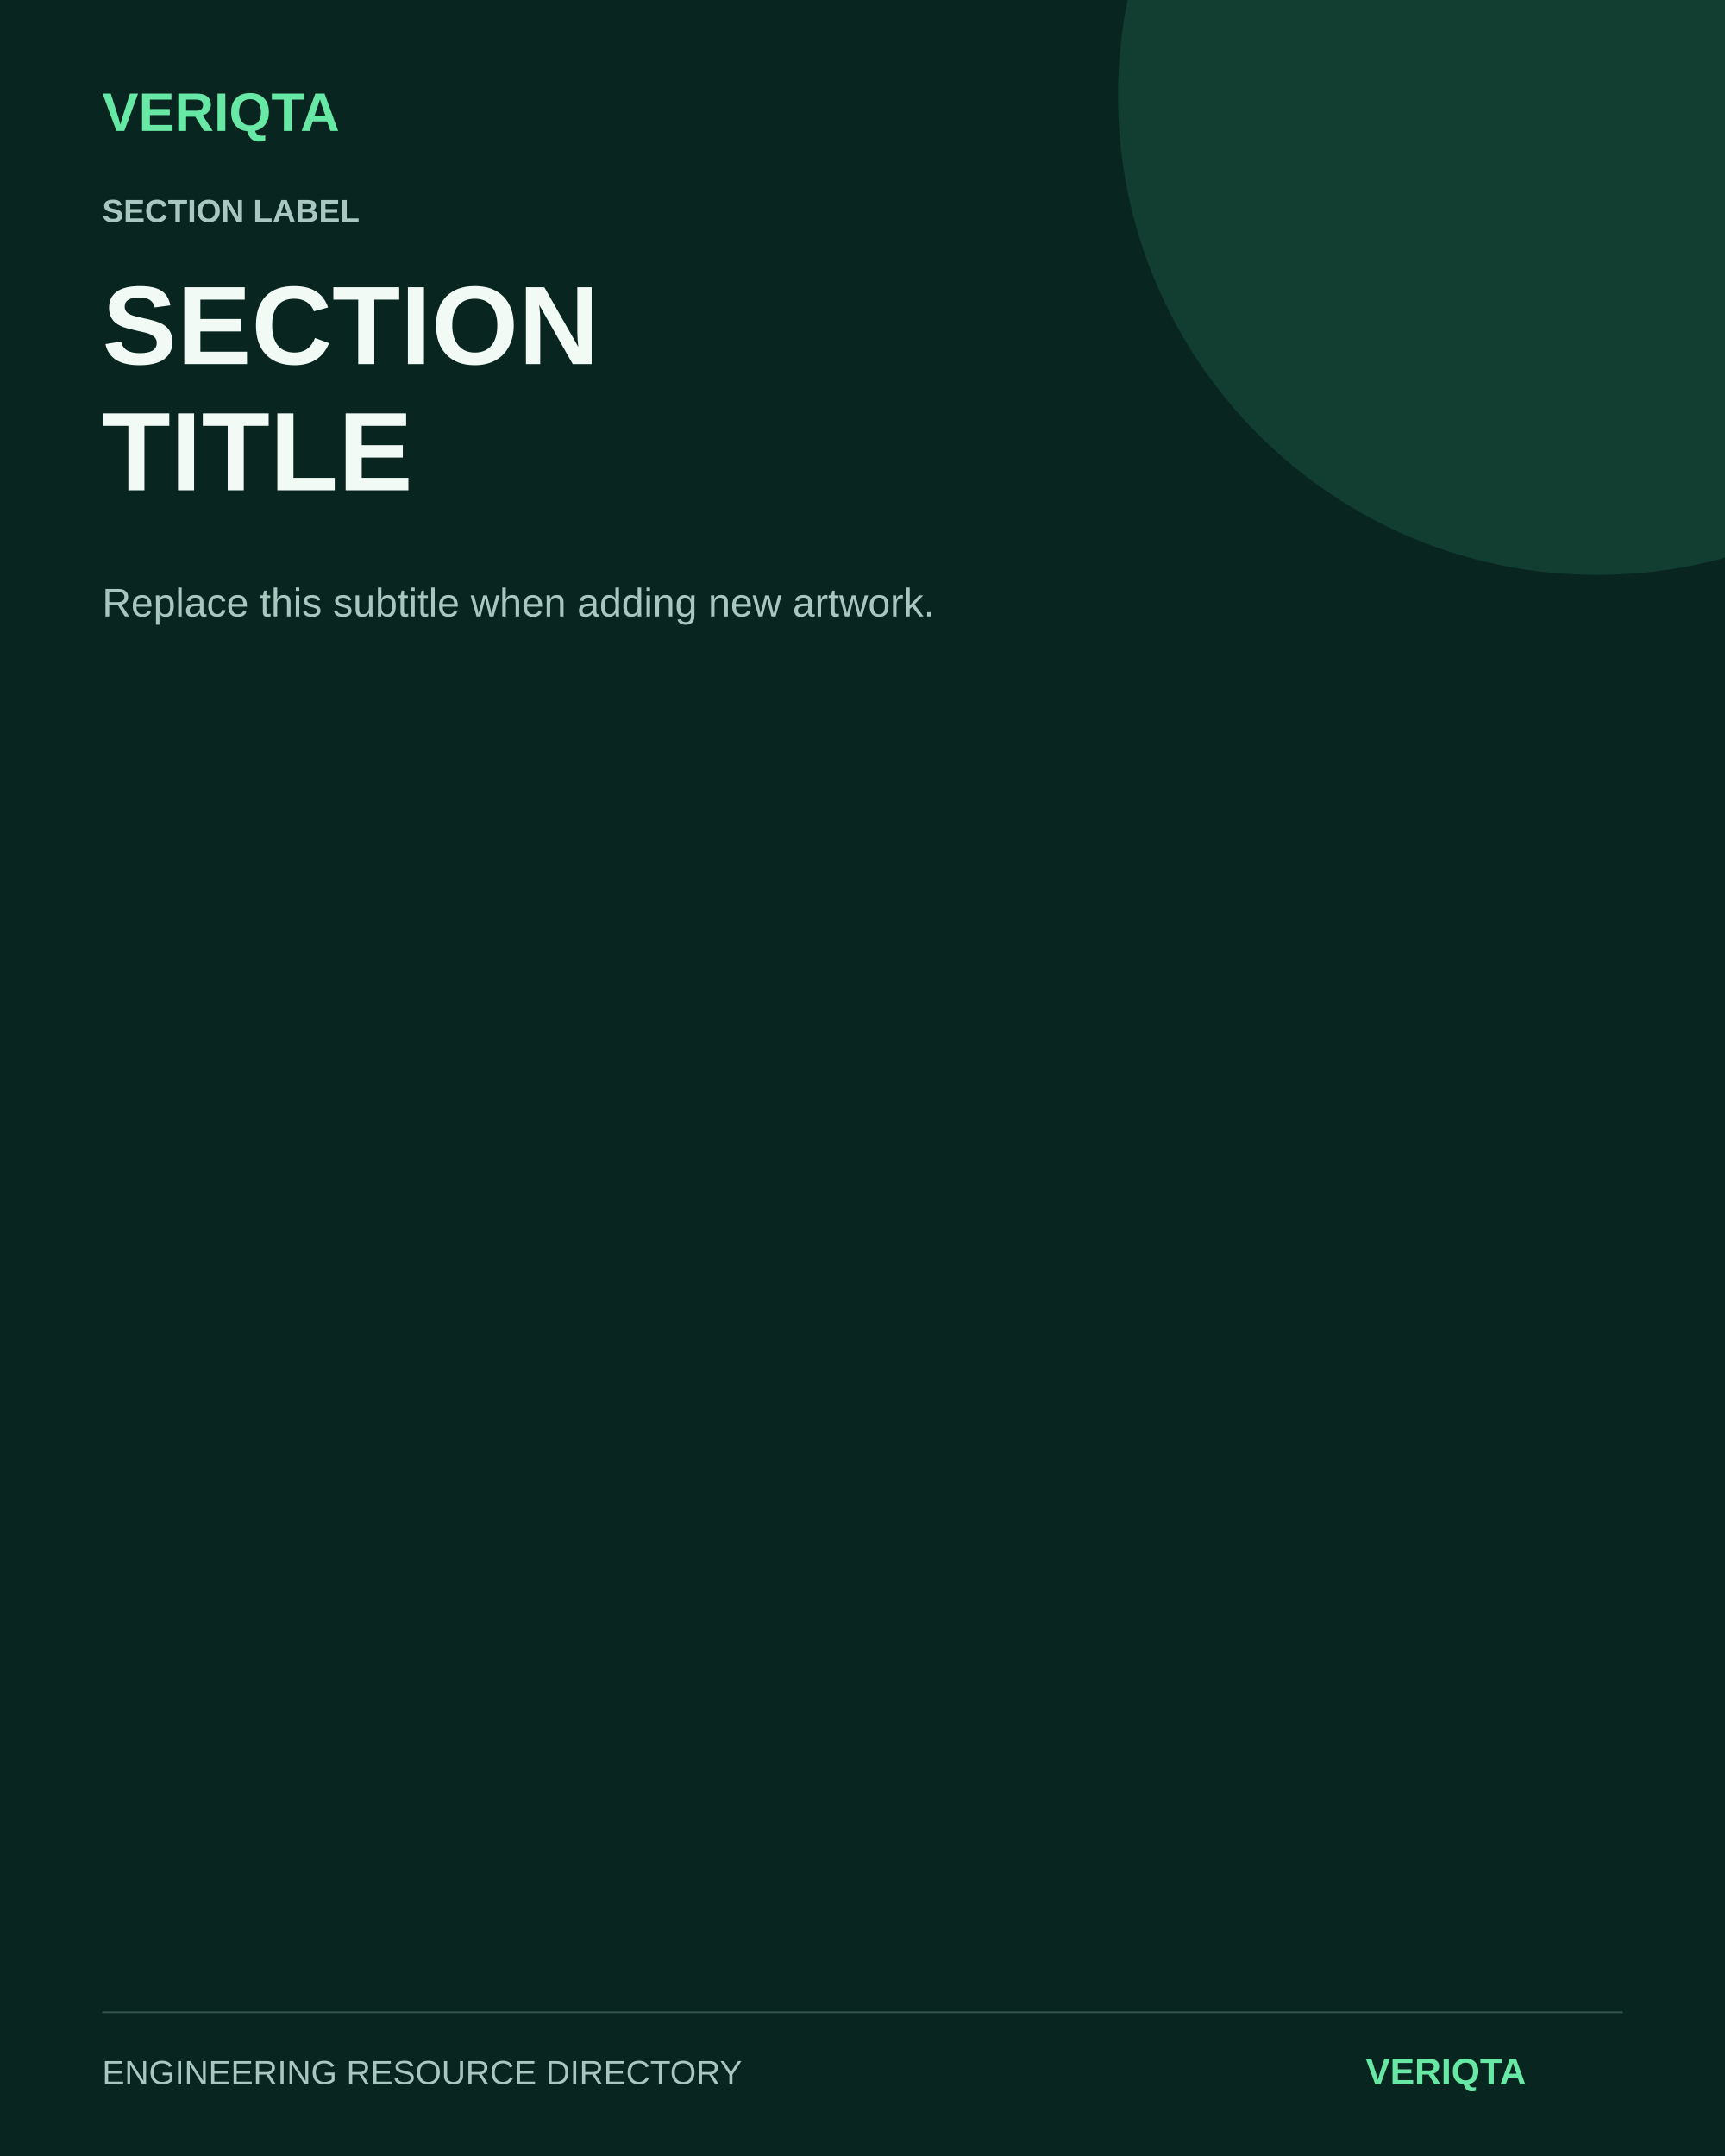
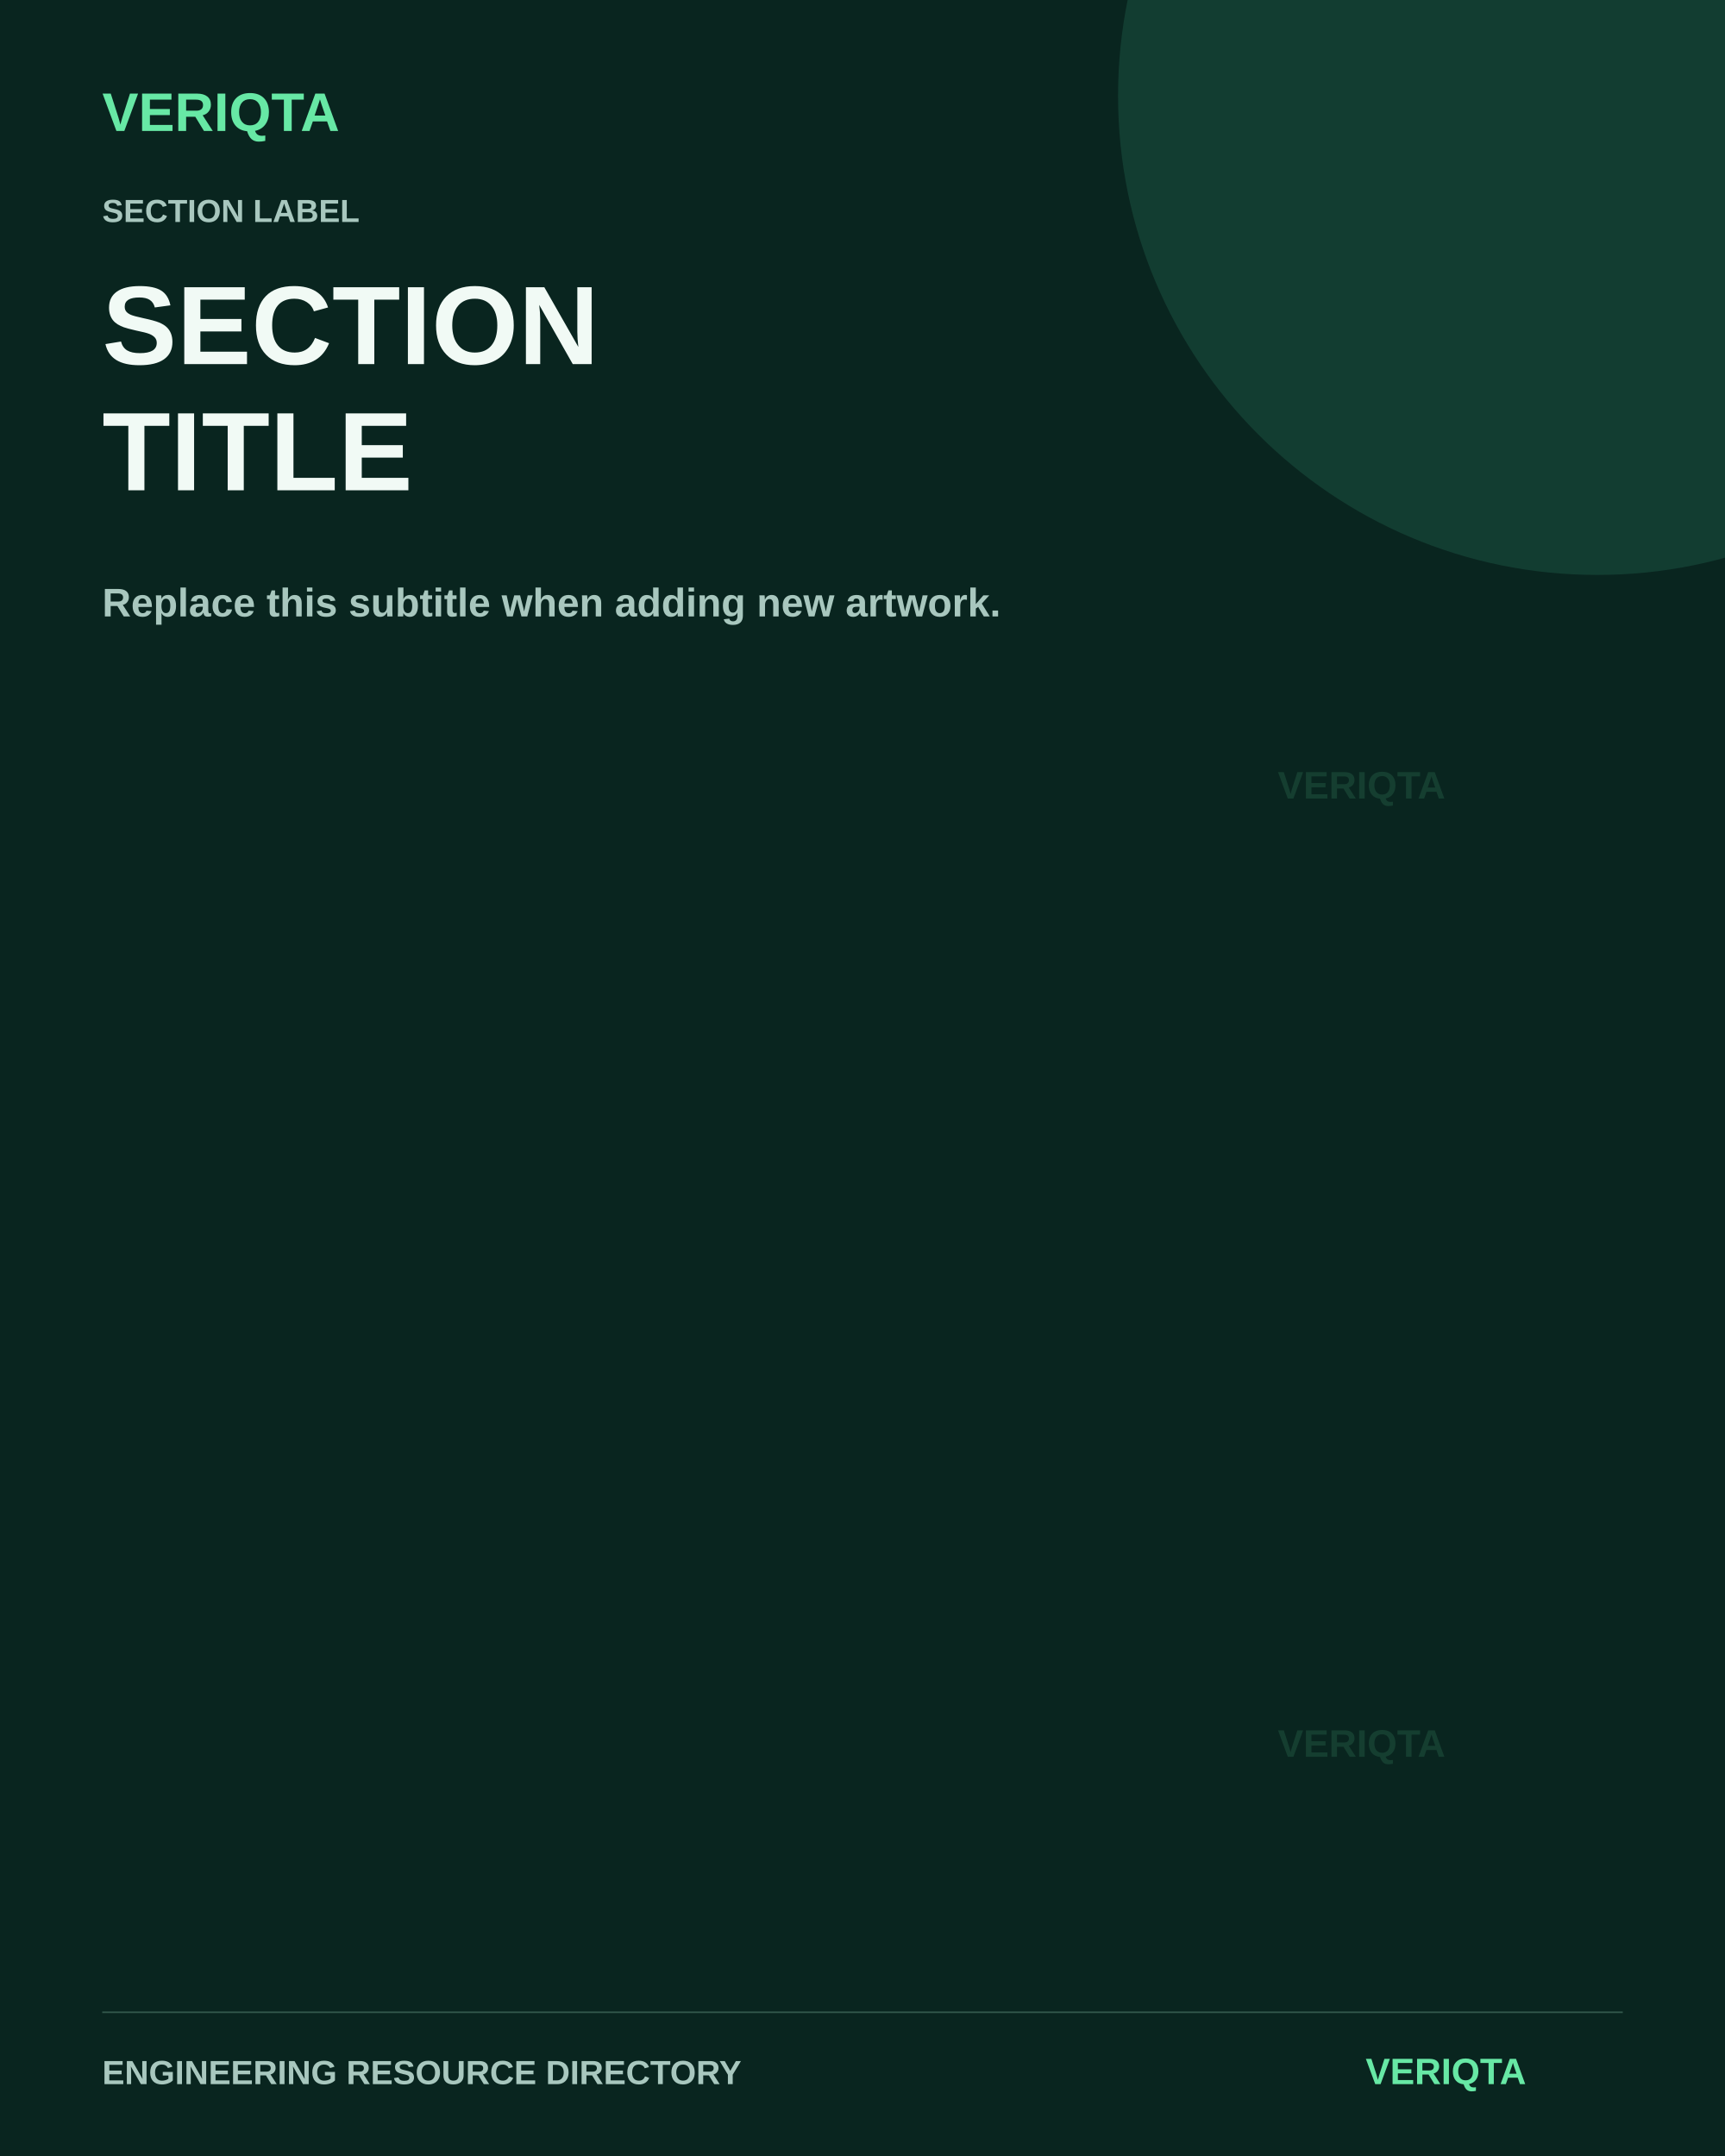
<svg xmlns="http://www.w3.org/2000/svg" width="1080" height="1350" viewBox="0 0 1080 1350">
  <rect x="0" y="0" width="1080" height="1350" rx="0" fill="#09251F" />
  <circle cx="1000" cy="60" r="300" fill="#123D31" />
-   <text x="64" y="82" font-family="Arial, Nimbus Sans, sans-serif" font-size="34" font-weight="bold" fill="#67E8A5">VERIQTA</text>
-   <text x="64" y="139" font-family="Arial, Nimbus Sans, sans-serif" font-size="20" font-weight="bold" fill="#A8C7BE">SECTION LABEL</text>
-   <text x="64" y="228" font-family="Arial, Nimbus Sans, sans-serif" font-size="70" font-weight="bold" fill="#F1FAF5">SECTION</text>
-   <text x="64" y="307" font-family="Arial, Nimbus Sans, sans-serif" font-size="70" font-weight="bold" fill="#F1FAF5">TITLE</text>
-   <text x="64" y="386" font-family="Arial, Nimbus Sans, sans-serif" font-size="25" font-weight="normal" fill="#A8C7BE">Replace this subtitle when adding new artwork.</text>
+   <text x="64" y="82" font-family="Arial" font-size="34" font-weight="bold" fill="#67E8A5">VERIQTA</text>
+   <text x="64" y="139" font-family="Arial" font-size="20" font-weight="bold" fill="#A8C7BE">SECTION LABEL</text>
+   <text x="64" y="228" font-family="Arial" font-size="70" font-weight="bold" fill="#F1FAF5">SECTION</text>
+   <text x="64" y="307" font-family="Arial" font-size="70" font-weight="bold" fill="#F1FAF5">TITLE</text>
+   <text x="64" y="386" font-family="Arial" font-size="25" font-weight="bold" fill="#A8C7BE">Replace this subtitle when adding new artwork.</text>
  <path d="M64 1260H1016" stroke="#31584B" />
-   <text x="64" y="1305" font-family="Arial, Nimbus Sans, sans-serif" font-size="21" font-weight="normal" fill="#A8C7BE">ENGINEERING RESOURCE DIRECTORY</text>
-   <text x="855" y="1305" font-family="Arial, Nimbus Sans, sans-serif" font-size="23" font-weight="bold" fill="#67E8A5">VERIQTA</text>
+   <text x="64" y="1305" font-family="Arial" font-size="21" font-weight="bold" fill="#A8C7BE">ENGINEERING RESOURCE DIRECTORY</text>
+   <text x="855" y="1305" font-family="Arial" font-size="23" font-weight="bold" fill="#67E8A5">VERIQTA</text>
+   <g fill="#67E8A5" opacity="0.13" font-family="Arial" font-weight="bold" font-size="24">
+     <text x="800" y="500">VERIQTA</text>
+     <text x="800" y="1100">VERIQTA</text>
+   </g>
</svg>
